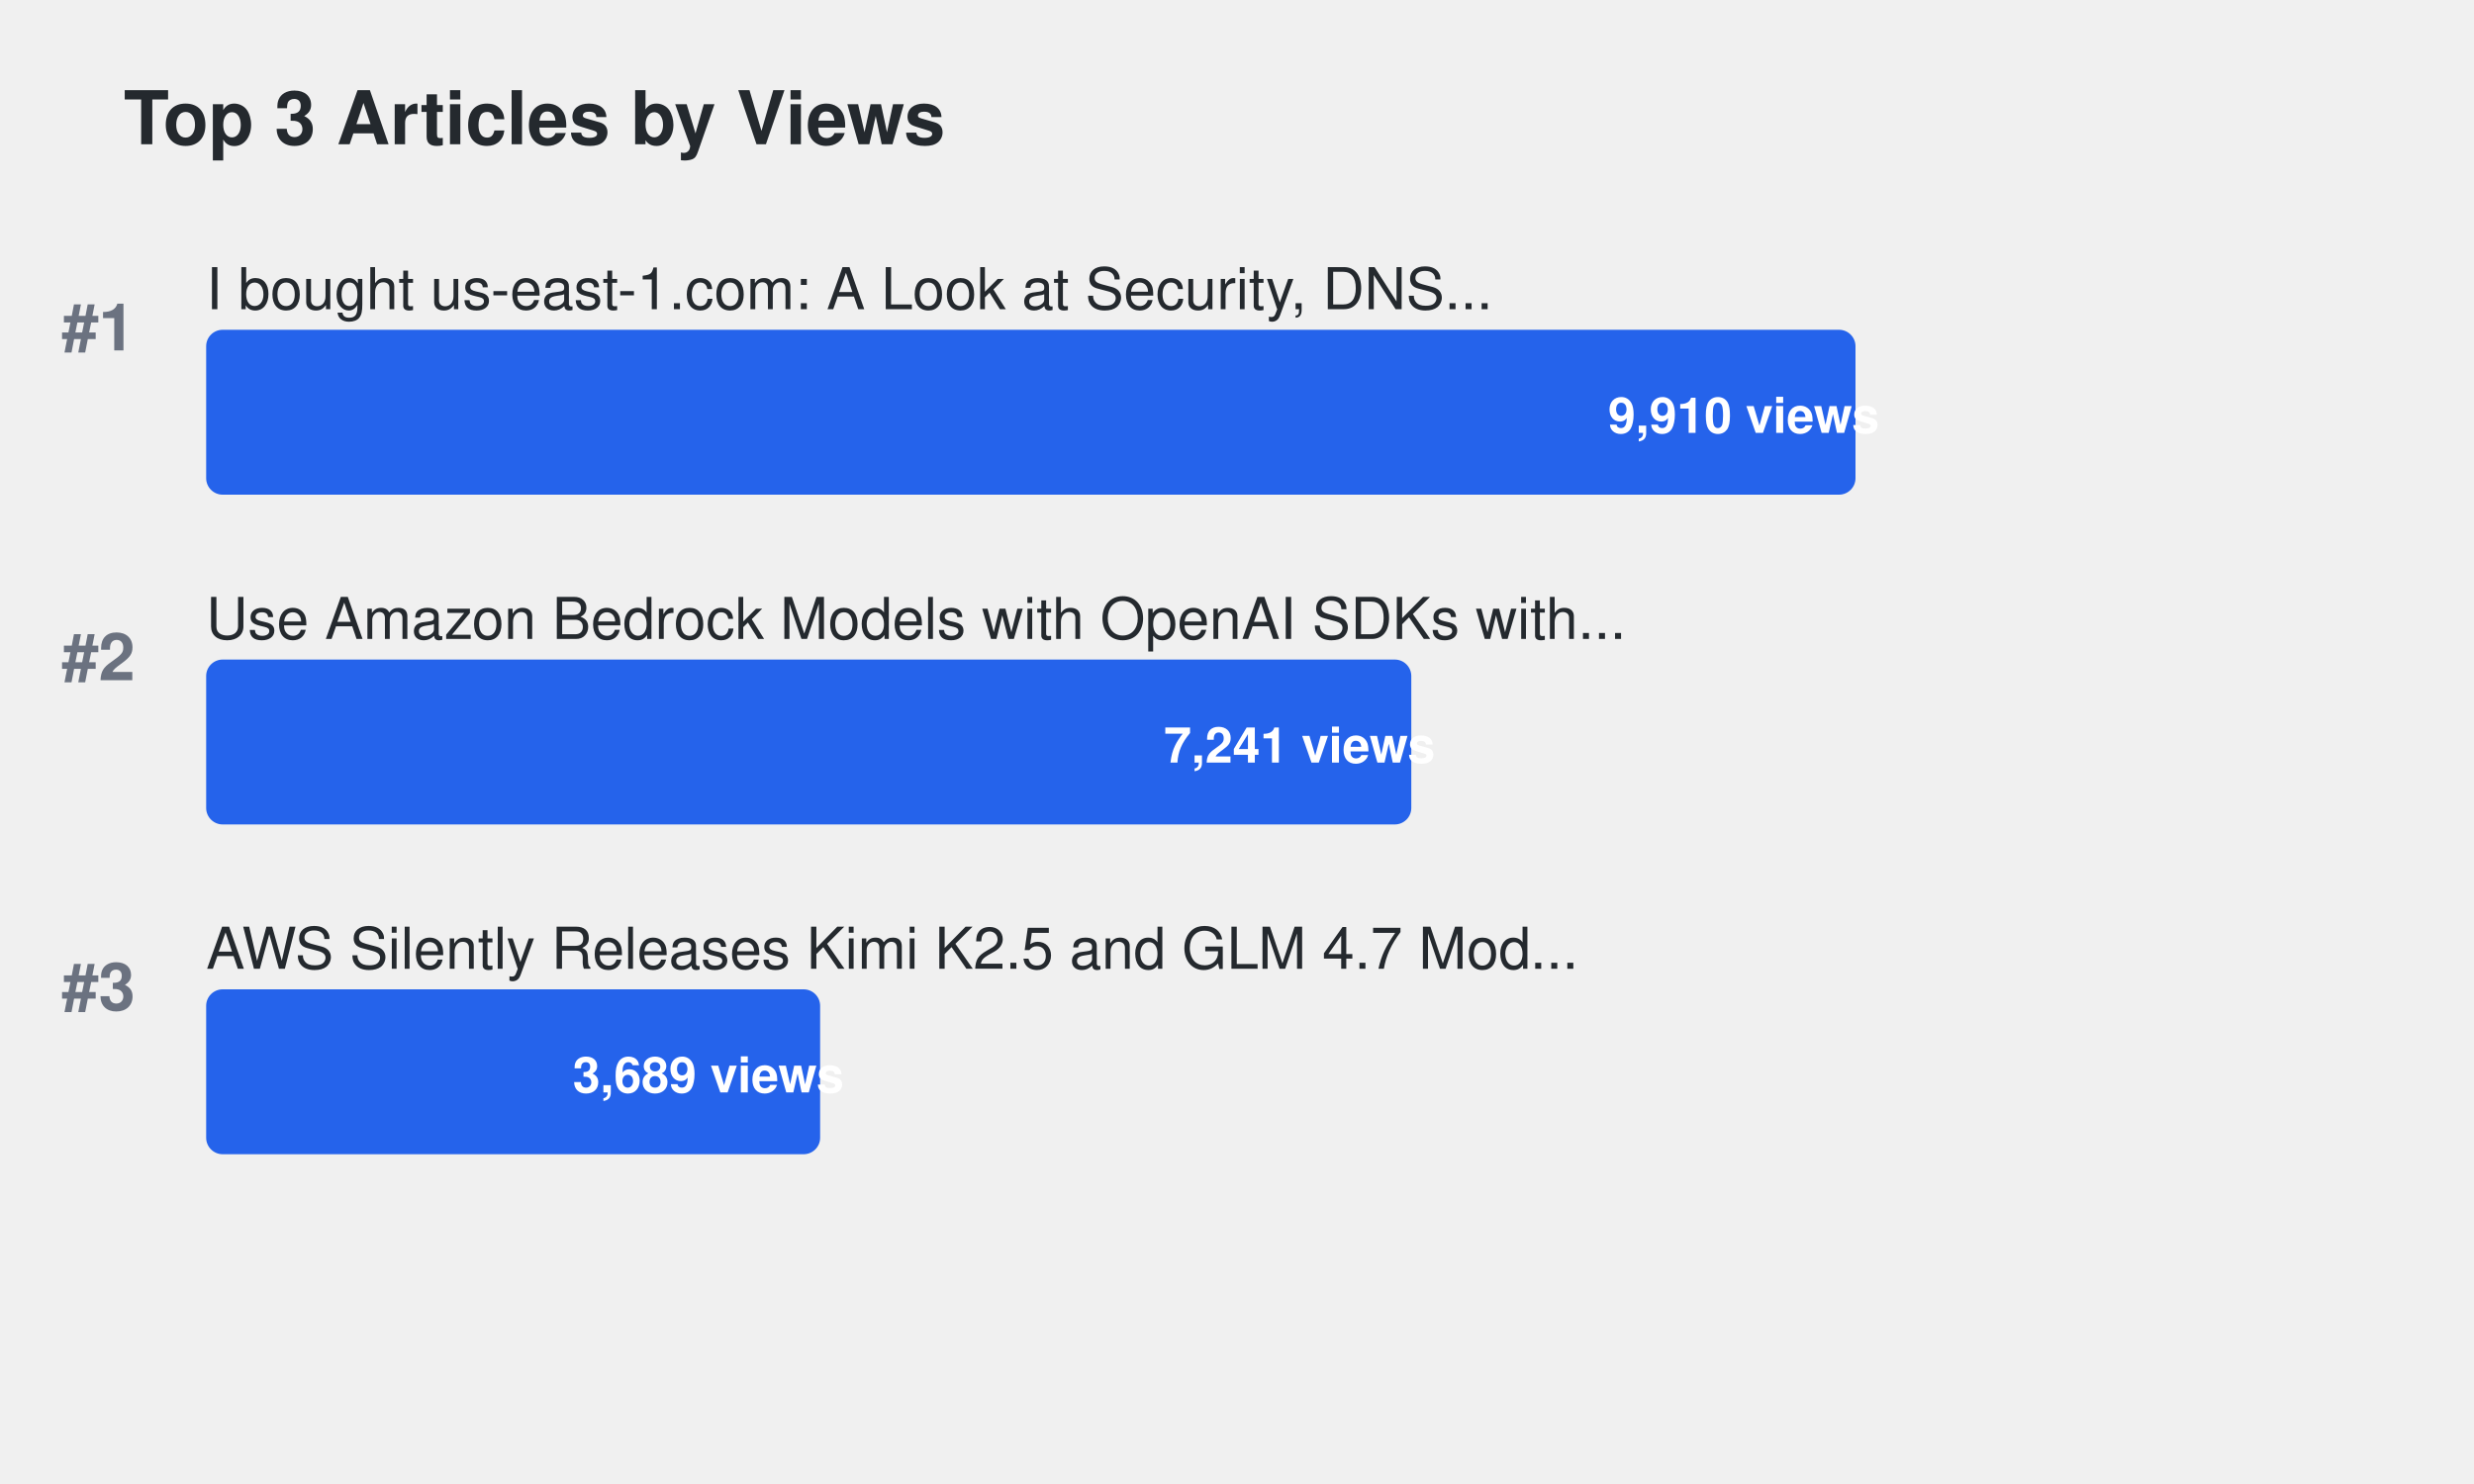
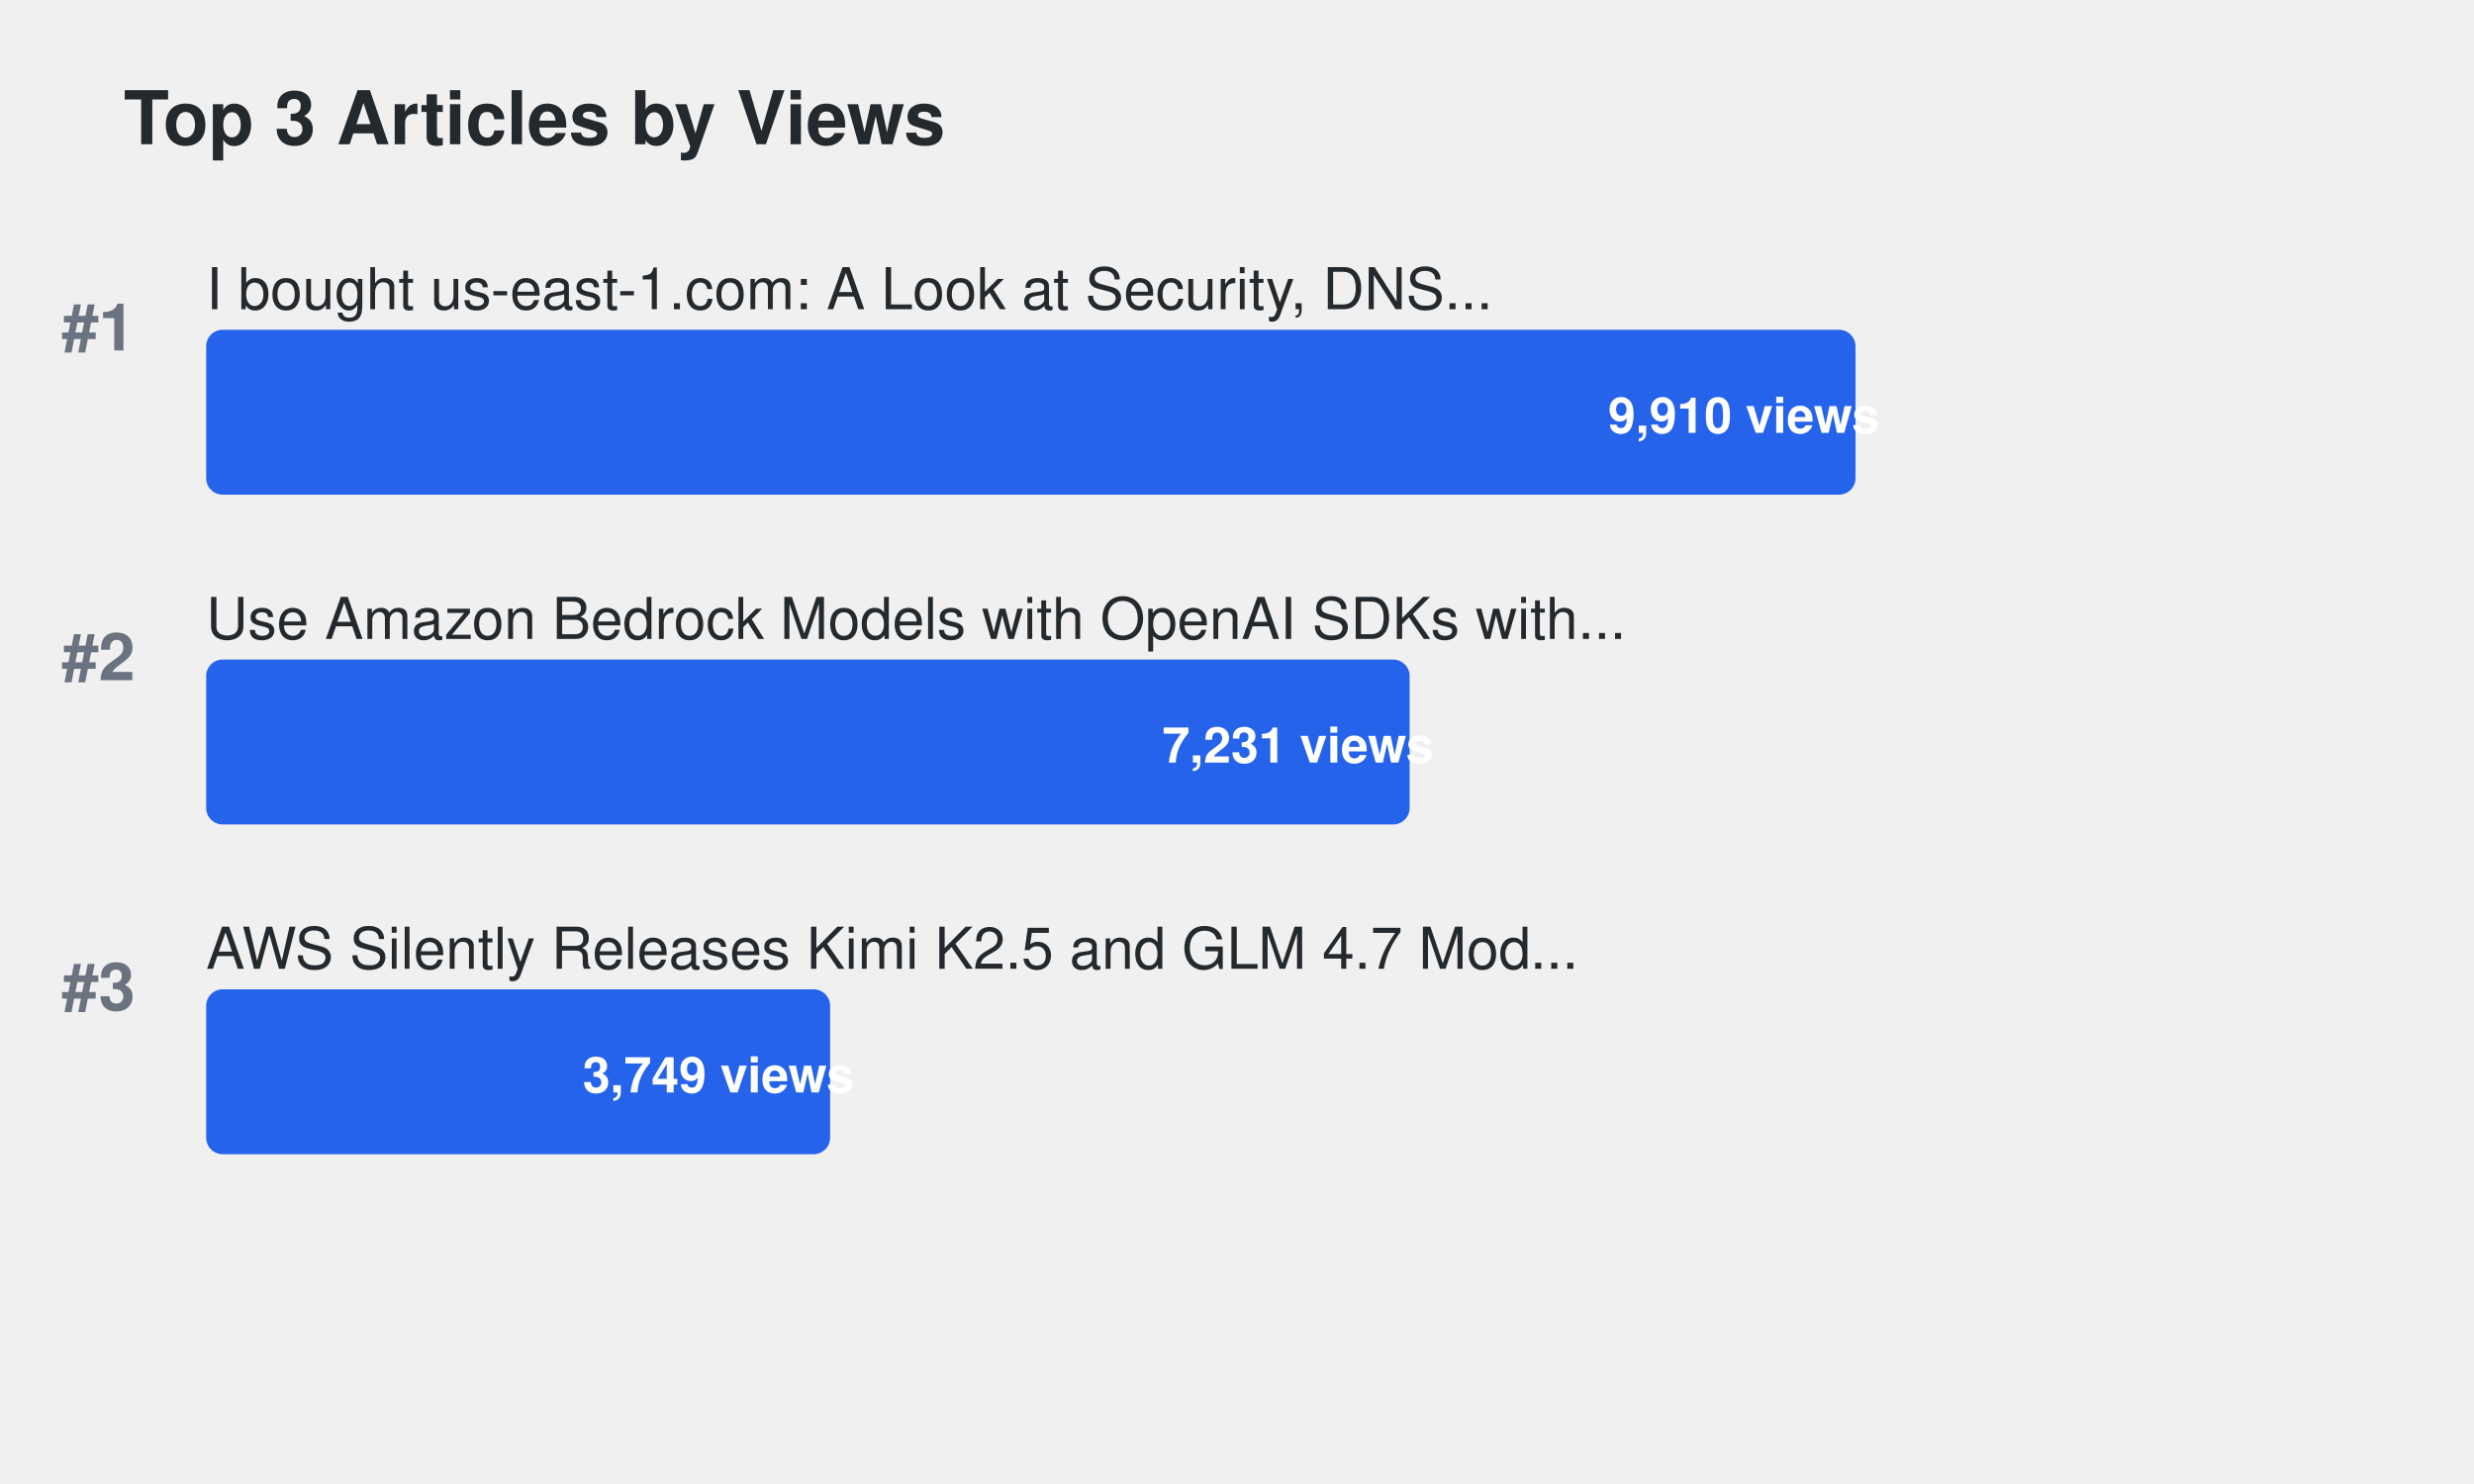
<svg xmlns="http://www.w3.org/2000/svg" width="600" height="360">
  <defs>
    <style>
.title { font-family: -apple-system, BlinkMacSystemFont, "Segoe UI", Helvetica, Arial, sans-serif; font-size: 18px; font-weight: 600; fill: #24292e; }
.article-title { font-family: -apple-system, BlinkMacSystemFont, "Segoe UI", Helvetica, Arial, sans-serif; font-size: 14px; font-weight: 500; fill: #24292e; }
.metric-value { font-family: -apple-system, BlinkMacSystemFont, "Segoe UI", Helvetica, Arial, sans-serif; font-size: 12px; font-weight: 600; fill: #ffffff; }
.rank { font-family: -apple-system, BlinkMacSystemFont, "Segoe UI", Helvetica, Arial, sans-serif; font-size: 16px; font-weight: 700; fill: #6b7280; }
.bar { rx: 4; ry: 4; }
.bar:hover { opacity: 0.8; cursor: pointer; }
a { text-decoration: none; }
a:hover .article-title { fill: #0969da; text-decoration: underline; }
a:hover .bar { opacity: 0.9; }
</style>
  </defs>
  <text x="30" y="35" class="title">Top 3 Articles by Views</text>
  <text x="15" y="85" class="rank">#1</text>
  <a href="https://dev.to/aws-builders/i-bought-us-east-1com-a-look-at-security-dns-traffic-and-protecting-aws-users-15ng" target="_blank">
    <text x="50" y="75" class="article-title">I bought us-east-1.com: A Look at Security, DNS...</text>
    <rect x="50" y="80" width="400.0" height="40" fill="#2563eb" class="bar">
</rect>
    <text x="390.0" y="105" class="metric-value" fill="#ffffff">9,910 views</text>
  </a>
  <text x="15" y="165" class="rank">#2</text>
  <a href="https://dev.to/aws-builders/use-amazon-bedrock-models-via-an-openai-api-compatible-serverless-endpoint-now-without-fixed-cost-5hf5" target="_blank">
    <text x="50" y="155" class="article-title">Use Amazon Bedrock Models with OpenAI SDKs with...</text>
-     <rect x="50" y="160" width="292.27" height="40" fill="#2563eb" class="bar">
+     <rect x="50" y="160" width="291.867" height="40" fill="#2563eb" class="bar">
</rect>
-     <text x="282.27" y="185" class="metric-value" fill="#ffffff">7,241 views</text>
+     <text x="281.867" y="185" class="metric-value" fill="#ffffff">7,231 views</text>
  </a>
  <text x="15" y="245" class="rank">#3</text>
  <a href="https://dev.to/aws-builders/aws-silently-releases-kimi-k25-and-glm-47-models-to-bedrock-1514" target="_blank">
    <text x="50" y="235" class="article-title">AWS Silently Releases Kimi K2.5 and GLM 4.7 Mod...</text>
-     <rect x="50" y="240" width="148.9" height="40" fill="#2563eb" class="bar">
+     <rect x="50" y="240" width="151.322" height="40" fill="#2563eb" class="bar">
</rect>
-     <text x="138.9" y="265" class="metric-value" fill="#ffffff">3,689 views</text>
+     <text x="141.322" y="265" class="metric-value" fill="#ffffff">3,749 views</text>
  </a>
</svg>
